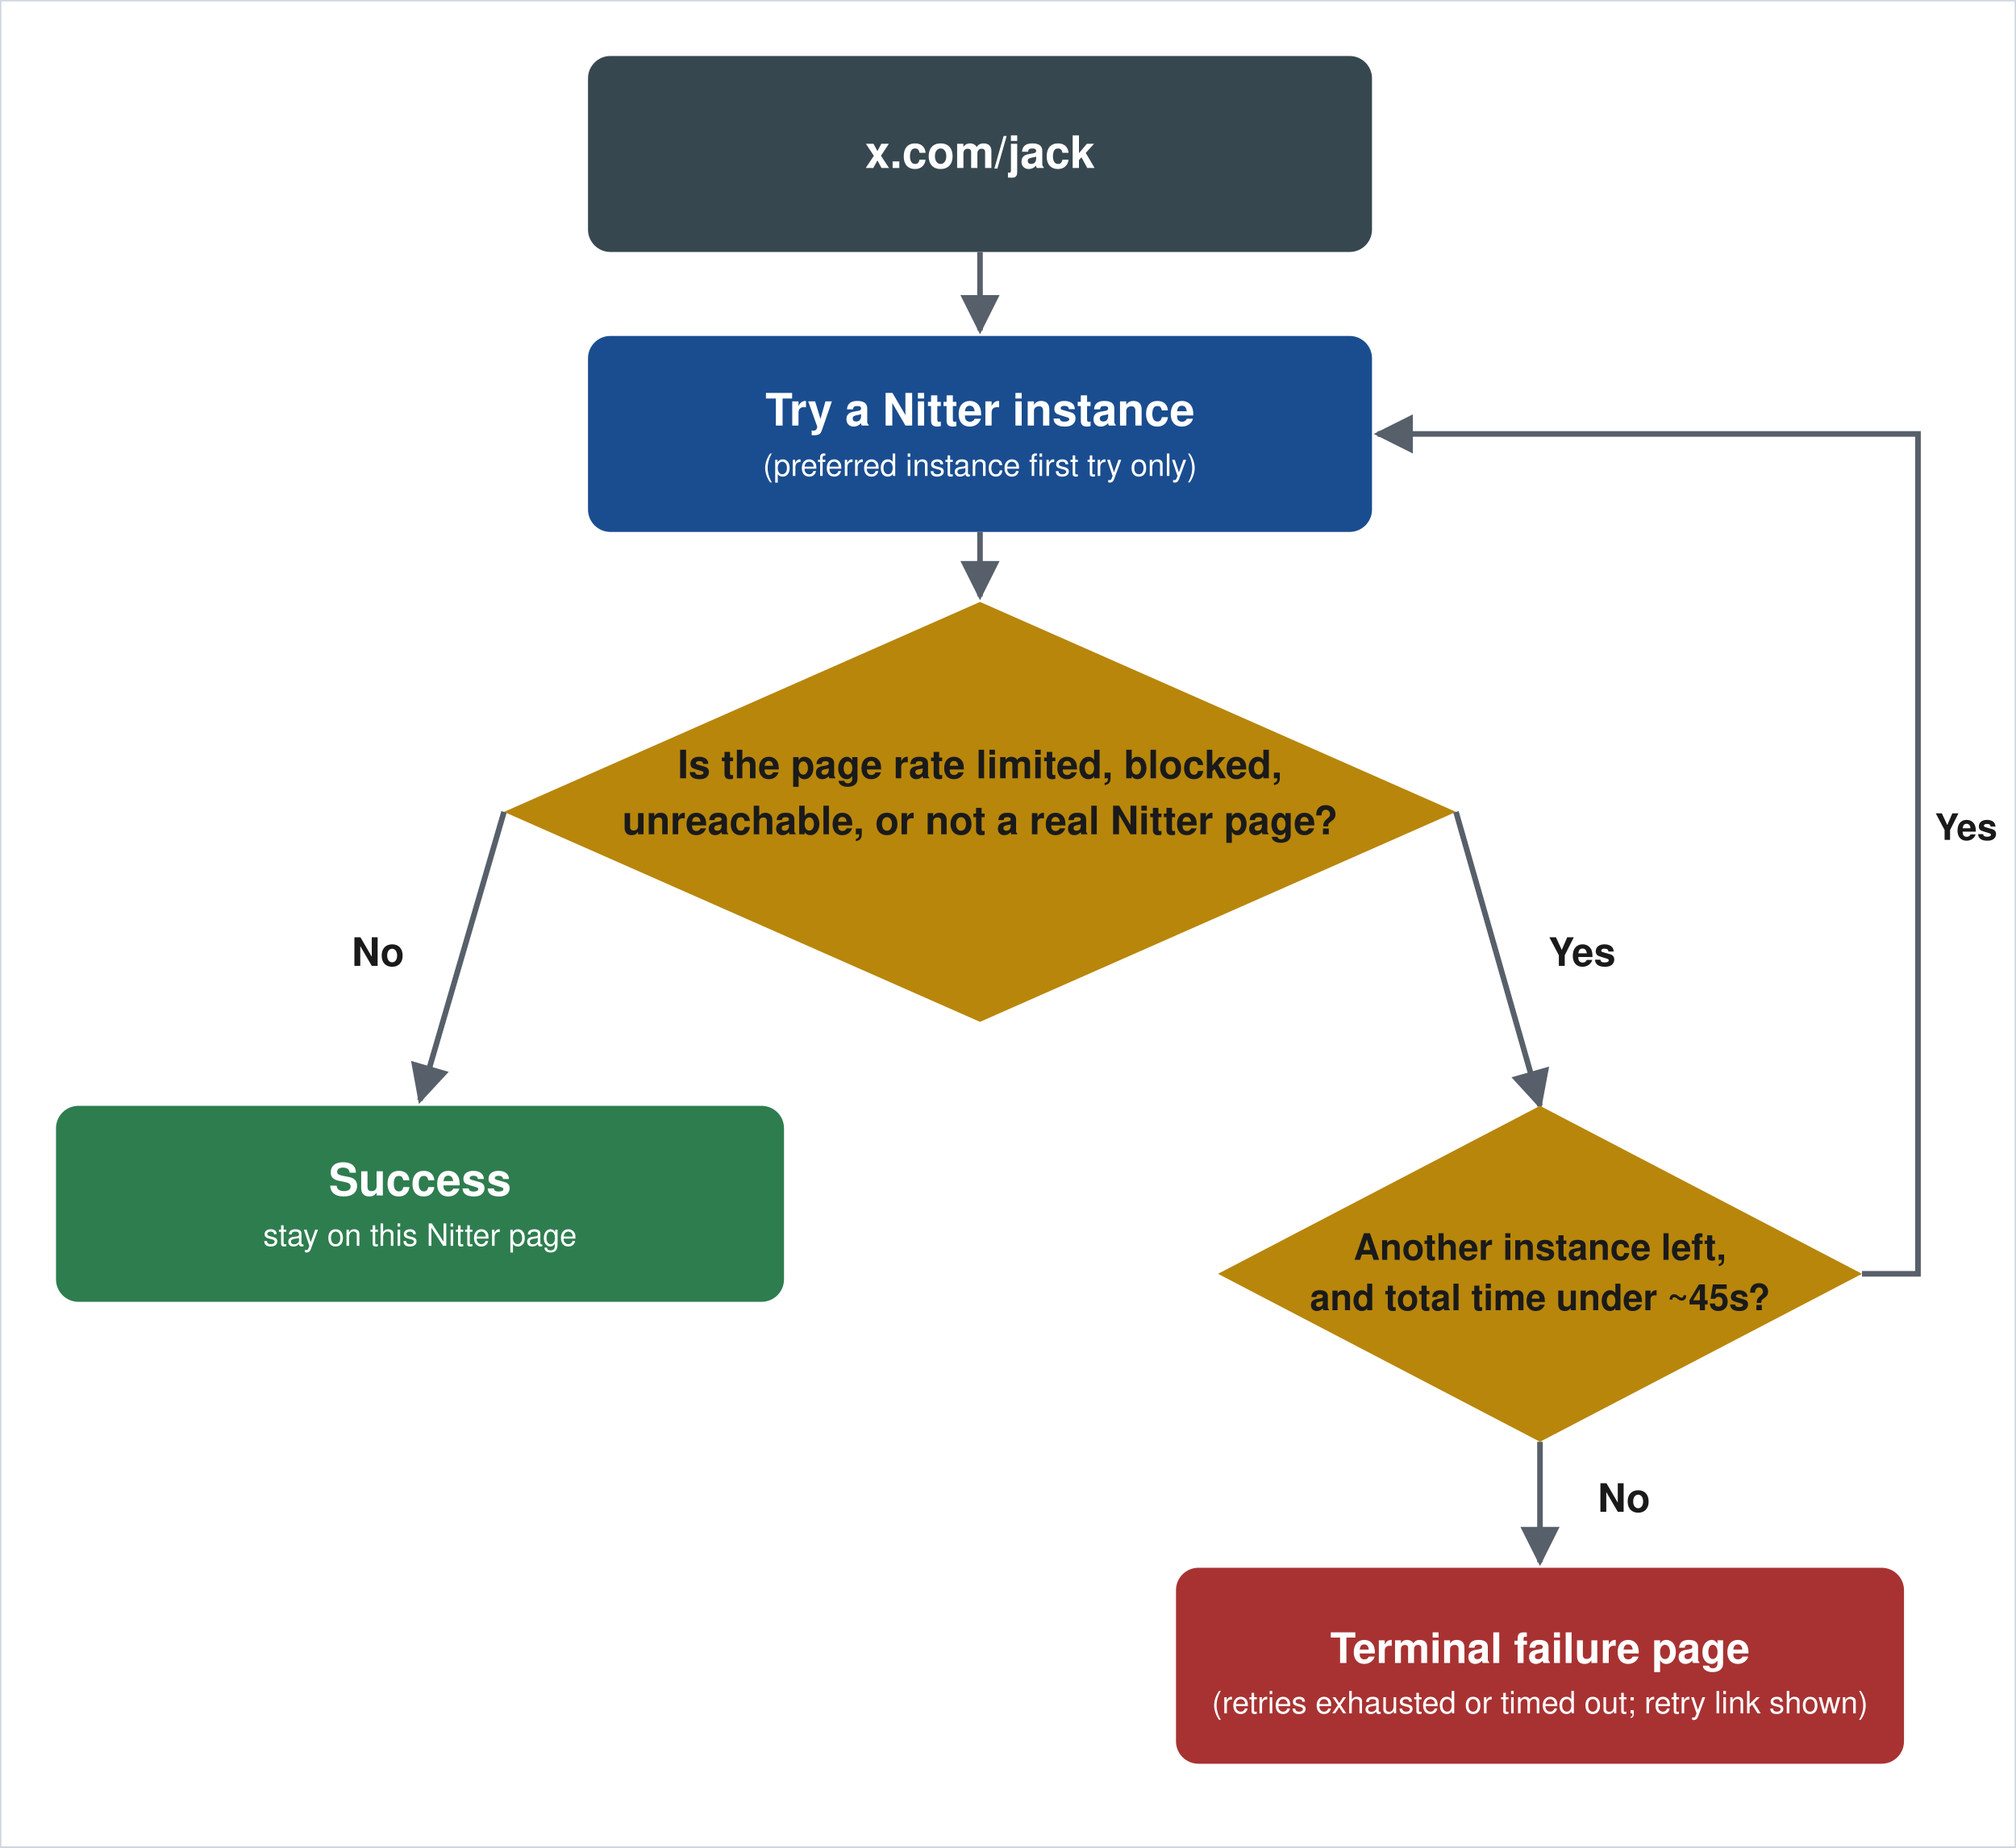
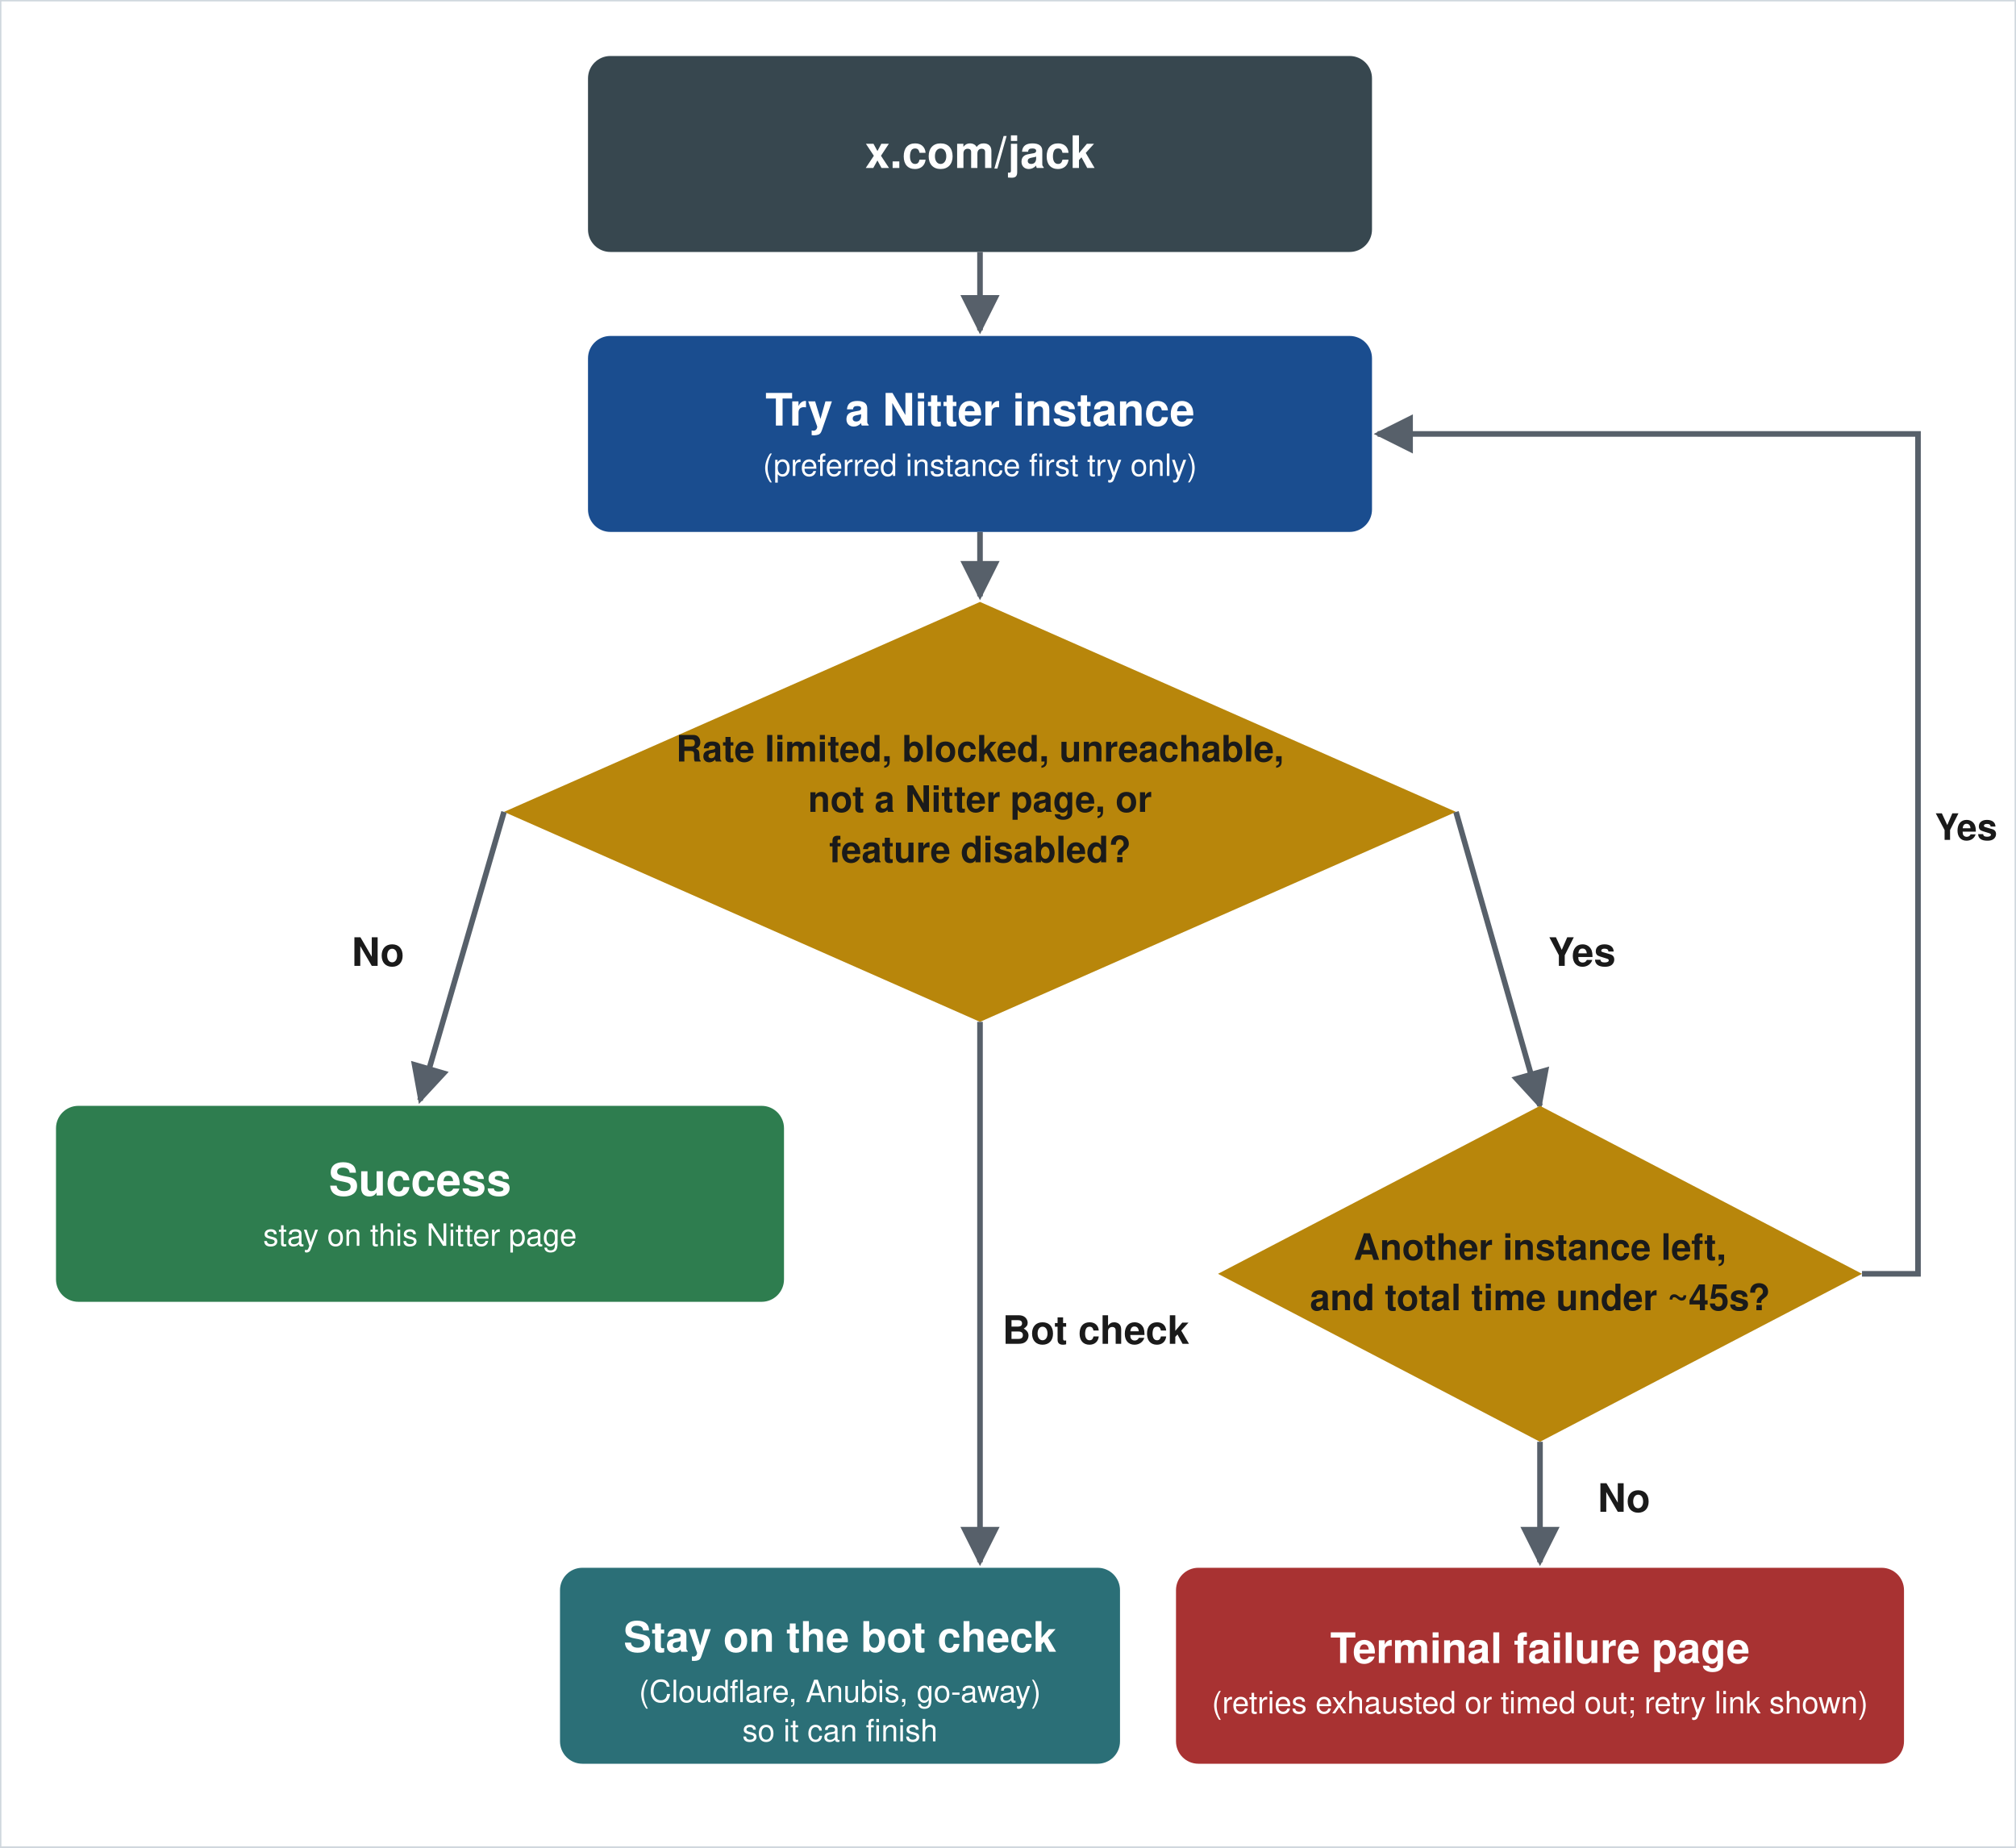
<svg xmlns="http://www.w3.org/2000/svg" viewBox="0 0 720 660" font-family="Helvetica, Arial, sans-serif">
  <defs>
    <marker id="arrow" viewBox="0 0 10 10" refX="9" refY="5" markerWidth="7" markerHeight="7" orient="auto-start-reverse">
      <path d="M 0 0 L 10 5 L 0 10 z" fill="#57606a" />
    </marker>
  </defs>
  <rect x="0" y="0" width="720" height="660" fill="#ffffff" stroke="#d0d7de" stroke-width="1" />
  <rect x="210" y="20" width="280" height="70" rx="8" fill="#37474f" />
  <text x="350" y="60" text-anchor="middle" fill="#ffffff" font-size="16" font-weight="bold">x.com/jack</text>
  <line x1="350" y1="90" x2="350" y2="118" stroke="#57606a" stroke-width="2" marker-end="url(#arrow)" />
  <rect x="210" y="120" width="280" height="70" rx="8" fill="#1a4d8f" />
  <text x="350" y="152" text-anchor="middle" fill="#ffffff" font-size="16" font-weight="bold">Try a Nitter instance</text>
  <text x="350" y="170" text-anchor="middle" fill="#ffffff" font-size="11">(preferred instance first try only)</text>
  <line x1="350" y1="190" x2="350" y2="213" stroke="#57606a" stroke-width="2" marker-end="url(#arrow)" />
  <polygon points="350,215 520,290 350,365 180,290" fill="#b8860b" />
-   <text x="350" y="278" text-anchor="middle" fill="#1a1a1a" font-size="14" font-weight="bold">Is the page rate limited, blocked,</text>
-   <text x="350" y="298" text-anchor="middle" fill="#1a1a1a" font-size="14" font-weight="bold">unreachable, or not a real Nitter page?</text>
+   <text x="350" y="272" text-anchor="middle" fill="#1a1a1a" font-size="13" font-weight="bold">Rate limited, blocked, unreachable,</text>
+   <text x="350" y="290" text-anchor="middle" fill="#1a1a1a" font-size="13" font-weight="bold">not a Nitter page, or</text>
+   <text x="350" y="308" text-anchor="middle" fill="#1a1a1a" font-size="13" font-weight="bold">feature disabled?</text>
  <line x1="180" y1="290" x2="150" y2="393" stroke="#57606a" stroke-width="2" marker-end="url(#arrow)" />
  <text x="135" y="345" text-anchor="middle" fill="#1a1a1a" font-size="14" font-weight="bold">No</text>
  <line x1="520" y1="290" x2="550" y2="395" stroke="#57606a" stroke-width="2" marker-end="url(#arrow)" />
  <text x="565" y="345" text-anchor="middle" fill="#1a1a1a" font-size="14" font-weight="bold">Yes</text>
  <rect x="20" y="395" width="260" height="70" rx="8" fill="#2e7d4f" />
  <text x="150" y="427" text-anchor="middle" fill="#ffffff" font-size="16" font-weight="bold">Success</text>
  <text x="150" y="445" text-anchor="middle" fill="#ffffff" font-size="11">stay on this Nitter page</text>
  <polygon points="550,395 665,455 550,515 435,455" fill="#b8860b" />
  <text x="550" y="450" text-anchor="middle" fill="#1a1a1a" font-size="13" font-weight="bold">Another instance left,</text>
  <text x="550" y="468" text-anchor="middle" fill="#1a1a1a" font-size="13" font-weight="bold">and total time under ~45s?</text>
  <polyline points="665,455 685,455 685,155 492,155" fill="none" stroke="#57606a" stroke-width="2" marker-end="url(#arrow)" />
  <text x="691" y="300" fill="#1a1a1a" font-size="13" font-weight="bold">Yes</text>
  <line x1="550" y1="515" x2="550" y2="558" stroke="#57606a" stroke-width="2" marker-end="url(#arrow)" />
  <text x="580" y="540" text-anchor="middle" fill="#1a1a1a" font-size="14" font-weight="bold">No</text>
  <rect x="420" y="560" width="260" height="70" rx="8" fill="#a83232" />
  <text x="550" y="594" text-anchor="middle" fill="#ffffff" font-size="15" font-weight="bold">Terminal failure page</text>
  <text x="550" y="612" text-anchor="middle" fill="#ffffff" font-size="11">(retries exhausted or timed out; retry link shown)</text>
+   <line x1="350" y1="365" x2="350" y2="558" stroke="#57606a" stroke-width="2" marker-end="url(#arrow)" />
+   <text x="358" y="480" fill="#1a1a1a" font-size="14" font-weight="bold">Bot check</text>
+   <rect x="200" y="560" width="200" height="70" rx="8" fill="#2b6f77" />
+   <text x="300" y="590" text-anchor="middle" fill="#ffffff" font-size="15" font-weight="bold">Stay on the bot check</text>
+   <text x="300" y="608" text-anchor="middle" fill="#ffffff" font-size="11">(Cloudflare, Anubis, go-away)</text>
+   <text x="300" y="622" text-anchor="middle" fill="#ffffff" font-size="11">so it can finish</text>
</svg>
